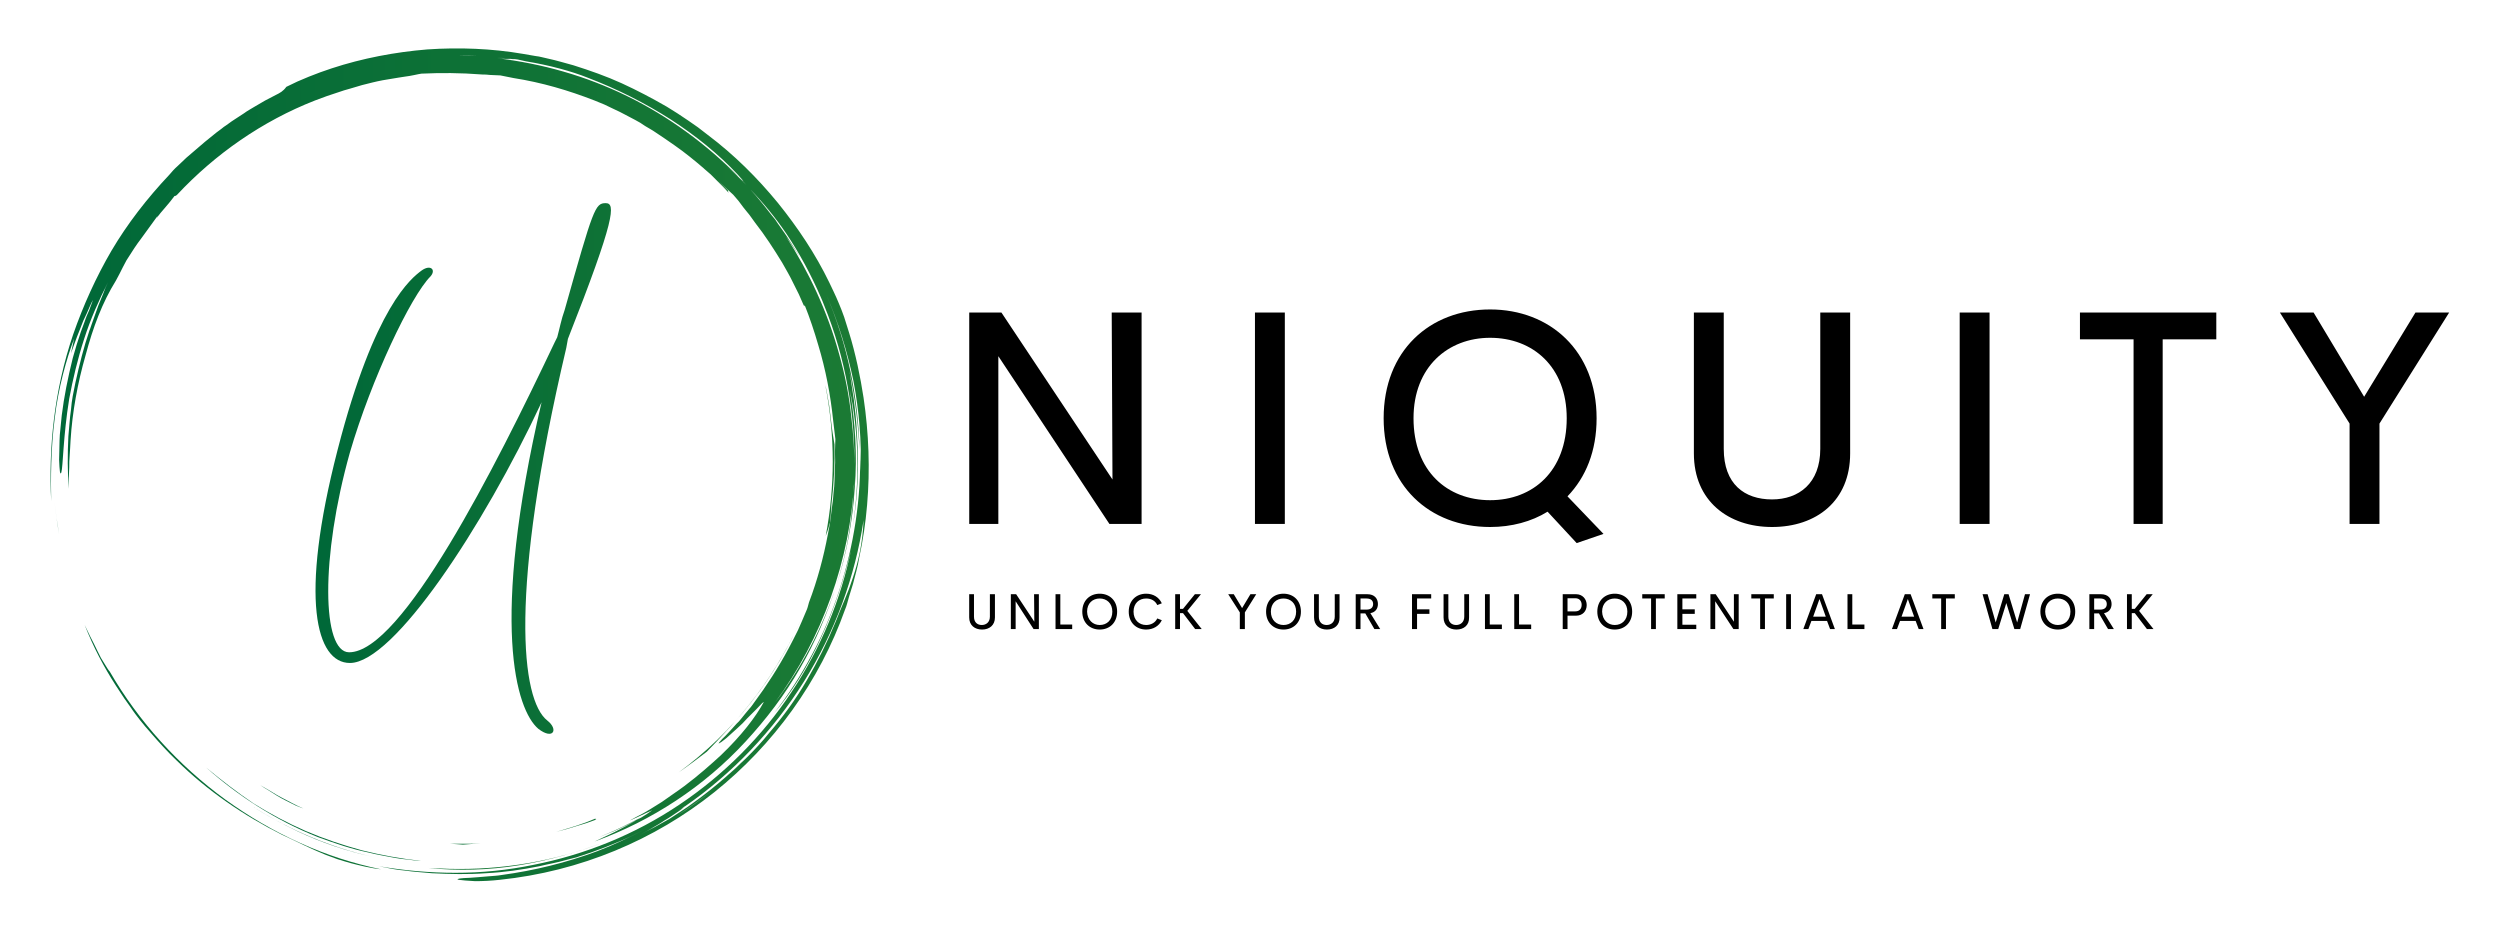
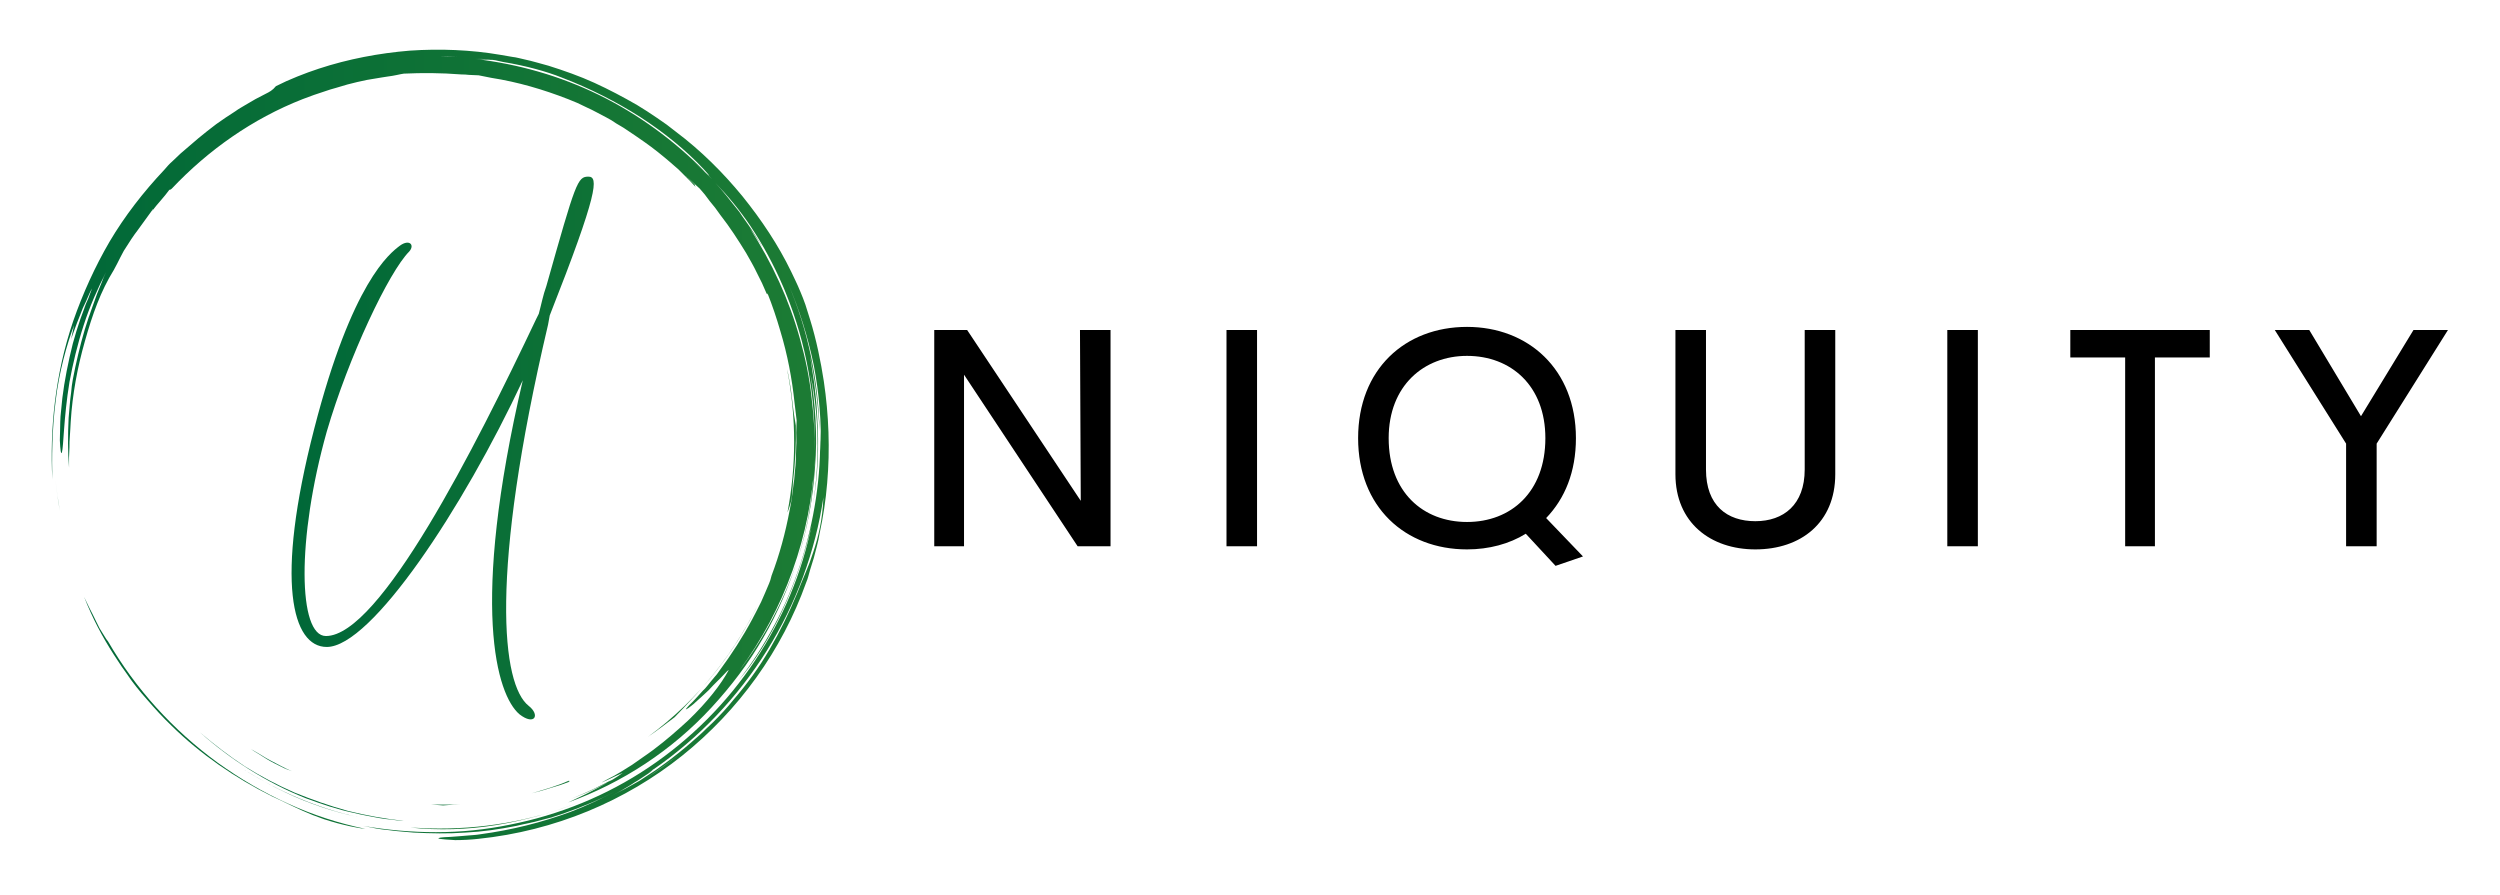
- <svg xmlns="http://www.w3.org/2000/svg" version="1.1" id="Layer_1" x="0px" y="0px" viewBox="0 0 3126.9 1168.2" style="enable-background:new 0 0 3126.9 1168.2;" xml:space="preserve">
+ <svg xmlns="http://www.w3.org/2000/svg" version="1.1" id="Layer_1" x="0px" y="0px" viewBox="0 0 3130 1119.3" style="enable-background:new 0 0 3130 1119.3;" xml:space="preserve">
  <style type="text/css">
	.st0{fill:url(#SVGID_1_);}
- 	.st1{fill:url(#SVGID_00000072250395043214935540000009712779706212970942_);}
- 	.st2{fill:url(#SVGID_00000166677032919304909900000006526759297363202946_);}
- 	.st3{fill:url(#SVGID_00000076564966583567439900000015097010110968255161_);}
- 	.st4{fill:url(#SVGID_00000159438170327804224140000000047572605082485415_);}
+ 	.st1{fill:url(#SVGID_00000129890723016489773640000000590520768784743839_);}
+ 	.st2{fill:url(#SVGID_00000062883945611185133580000014454220380440470661_);}
+ 	.st3{fill:url(#SVGID_00000084519853245065703440000004025779807663095475_);}
+ 	.st4{fill:url(#SVGID_00000155863886091936071970000016582040243634875574_);}
</style>
-   <g transform="scale(6.346968) translate(10, 10)">
-     <g id="SvgjsG3352" transform="matrix(0.8676921,0,0,0.8676921,0.0003032771,0.0001496733)">
-       <linearGradient id="SVGID_1_" gradientUnits="userSpaceOnUse" x1="148.033" y1="164.232" x2="149.033" y2="164.232" gradientTransform="matrix(689.2938 0 0 -461.4843 -102037.68 75934.727)">
+   <g transform="scale(6.498195) translate(10, 10)">
+     <g id="SvgjsG1248" transform="matrix(0.8052182,0,0,0.8052182,0.0002814412,0.0001388968)">
+       <linearGradient id="SVGID_1_" gradientUnits="userSpaceOnUse" x1="155.886" y1="167.974" x2="156.886" y2="167.974" gradientTransform="matrix(654.9058 0 0 -438.4614 -102090 73794.242)">
        <stop offset="0" style="stop-color:#006838" />
        <stop offset="1" style="stop-color:#96CF24" />
      </linearGradient>
      <path class="st0" d="M22.7,154.9c1.9,2.2,3.8,4.3,5.9,6.3c6.9,6.8,15.2,12.5,24,16.9c3.3,1.5,6.3,3.1,9.8,4.5    c0.9,0.3,1.8,0.7,2.7,1c1,0.3,1.9,0.6,3,0.9c1,0.3,2.1,0.5,3.3,0.8c1.1,0.2,2.3,0.5,3.6,0.6c-6.3-1.3-12.5-3.3-18.4-6    c-6-2.7-11.6-6-16.9-9.8C29,162.3,20,152.4,13.4,141c-0.3-0.3-0.7-1-1.2-1.8l-0.8-1.3l-0.8-1.6c-0.5-1.1-1.1-2.2-1.6-3.2    c-0.4-0.9-0.9-1.8-1.3-2.7c2,5.1,4.4,9.6,7.1,13.8c1.2,1.9,2.5,3.8,3.9,5.7c-0.2-0.3-0.4-0.5-0.6-0.8    C19.5,151.1,21,153,22.7,154.9L22.7,154.9L22.7,154.9z M18,149.1l-0.1-0.2L18,149.1z M1.3,106l-0.5-3.9c0.3,2.4,0.6,5,1.1,7.7    l-0.3-1.9C1.5,107.3,1.4,106.7,1.3,106z M85.8,185.6c6.7,0.7,13.6,0.5,20.5-0.6c6.8-1.1,13.5-3,19.7-5.4    c-11.4,4.5-23.6,6.5-35.5,6.2C88.9,185.7,87.4,185.7,85.8,185.6L85.8,185.6z" />
-       <linearGradient id="SVGID_00000098925815845179335090000001882897268122230965_" gradientUnits="userSpaceOnUse" x1="148.049" y1="164.215" x2="149.049" y2="164.215" gradientTransform="matrix(740.4023 0 0 -591.2545 -109572.492 97222.336)">
+       <linearGradient id="SVGID_00000083069719894456025890000003606128562127129017_" gradientUnits="userSpaceOnUse" x1="155.904" y1="167.957" x2="156.904" y2="167.957" gradientTransform="matrix(703.4645 0 0 -561.7575 -109629.336 94480.695)">
        <stop offset="0" style="stop-color:#006838" />
        <stop offset="1" style="stop-color:#96CF24" />
      </linearGradient>
-       <path style="fill:url(#SVGID_00000098925815845179335090000001882897268122230965_);" d="M46.4,172l-0.3-0.2    C46.3,171.9,46.3,171.9,46.4,172z M56.1,177.3c5.5,2.6,11.2,4.5,17.1,5.8c-9.7-2.2-18.8-6.1-26.8-11.1    C49.5,173.9,52.7,175.7,56.1,177.3L56.1,177.3z M177,107.1c0.1-1.6,0.3-3.2,0.3-4c0.6-5.1,0.8-9.4,0.7-13.7    c-0.1-0.8-0.4-2.2-0.6-3.9c-0.2-1.7-0.4-3.3-0.6-4.9c-0.3-1.6-0.5-3.2-0.9-4.7c2.3,11.6,2.2,23.3,0.1,34.3    C176.5,109,176.7,108.1,177,107.1L177,107.1z" />
-       <linearGradient id="SVGID_00000037663825782143695570000017159115586187271830_" gradientUnits="userSpaceOnUse" x1="148.109" y1="164.189" x2="149.109" y2="164.189" gradientTransform="matrix(1024.498 0 0 -1041.299 -151737.609 171063.984)">
+       <path style="fill:url(#SVGID_00000083069719894456025890000003606128562127129017_);" d="M46.4,172l-0.3-0.2    C46.3,171.9,46.3,171.9,46.4,172z M56.1,177.3c5.5,2.6,11.2,4.5,17.1,5.8c-9.7-2.2-18.8-6.1-26.8-11.1    C49.5,173.9,52.7,175.7,56.1,177.3L56.1,177.3z M177,107.1c0.1-1.6,0.3-3.2,0.3-4c0.6-5.1,0.8-9.4,0.7-13.7    c-0.1-0.8-0.4-2.2-0.6-3.9c-0.2-1.7-0.4-3.3-0.6-4.9c-0.3-1.6-0.5-3.2-0.9-4.7c2.3,11.6,2.2,23.3,0.1,34.3    C176.5,109,176.7,108.1,177,107.1L177,107.1z" />
+       <linearGradient id="SVGID_00000070797203221399046410000006713702311587160738_" gradientUnits="userSpaceOnUse" x1="155.97" y1="167.931" x2="156.97" y2="167.931" gradientTransform="matrix(973.3866 0 0 -989.3502 -151819.625 166237.531)">
        <stop offset="0" style="stop-color:#006838" />
        <stop offset="1" style="stop-color:#96CF24" />
      </linearGradient>
-       <path style="fill:url(#SVGID_00000037663825782143695570000017159115586187271830_);" d="M0.9,83.5c0.8-6.9,2.7-13.6,4.4-18.1    l-0.7,3.3c0.4-1,1.1-3.2,2.1-5.6l0.7-1.8l0.8-1.7c0.5-1.1,0.9-2.2,1.4-3c-0.3,0.8-0.6,1.6-0.9,2.4c-0.3,0.8-0.7,1.7-1.1,2.5    l1.5-3.4C7.4,61.9,6.1,65.8,5,69.8c-1.1,4.4-2,8.9-2.5,13c-0.1,1-0.2,2-0.3,3c-0.1,1-0.2,1.9-0.2,2.7c0,1.7-0.1,3.2-0.1,4.4    c0.1,2.4,0.2,3.6,0.5,2.9c0.4-1.3,0.4-8.2,1.8-16.8c0.8-4.3,1.9-9,3.4-13.6C9,61,11,56.5,13,52.6l-0.6,1.3l-0.5,1.3l-1.1,2.7    l-1,2.8l-0.5,1.4c-0.2,0.5-0.3,1-0.5,1.4c-1.3,3.8-2.3,7.8-3.2,11.9L5,78.4c-0.2,1-0.3,2-0.4,3.1c-0.3,2-0.4,4.1-0.6,6.1    c-0.2,4.1-0.2,8.1,0.1,11.9c0-0.9,0-1.7,0-2.5l0.1-2.4c0-0.8,0-1.7,0.1-2.7c0.1-1,0.1-2.1,0.2-3.4C4.9,82,6.1,75.5,7.9,69.2    c1.7-6.4,3.8-12,6.9-17l0.8-1.5c0.5-1,1-2,1.6-3.1c0.7-1.1,1.3-2,1.8-2.8c0.5-0.8,1-1.4,1.5-2.1l3.7-5.1c0.1,0,0,0.2-0.2,0.5    c0.6-0.9,1.3-1.7,2-2.5c0.8-0.9,1.5-1.8,2.1-2.6c0.1,0,0.3,0,0.6-0.3c8.6-9.2,19.3-16.7,31.3-21.4l2.7-1l2.7-0.9L66.6,9l1.4-0.4    l2.7-0.8c1.6-0.4,3.1-0.8,4.7-1.1l2.4-0.4c0.8-0.1,1.6-0.3,2.5-0.4c1.7-0.2,3.1-0.6,3.9-0.7C88.6,5,92.9,5,98.1,5.4    c0.4,0,1,0,1.7,0.1c0.7,0,1.5,0.1,2.3,0.1c0.9,0.2,1.9,0.4,3,0.6c6.4,1,12.5,2.8,18.4,5.1l0,0l2.2,0.9l2.3,1.1    c1.6,0.7,3.1,1.6,4.7,2.4c0.8,0.4,1.6,0.9,2.3,1.4c0.8,0.5,1.6,0.9,2.3,1.4c1.5,1,3,2,4.4,3c2.3,1.6,4.5,3.4,6.6,5.2    c0,0,0.1,0.1,0.1,0.1l0,0l1.5,1.3l1.4,1.4l1.4,1.4c0.5,0.5,0.9,1,1.3,1.4c-0.2-0.3-0.2-0.5-0.2-0.6c-0.7-0.7-1.5-1.4-2.3-2.2    c1.3,1.2,2.5,2.3,3.5,3.2c0.4,0.5,0.8,0.9,1.2,1.4l1.2,1.6l1.3,1.6l1.3,1.8c2.2,2.8,4.2,5.9,6.1,9c0.9,1.6,1.8,3.1,2.6,4.8    l1.2,2.4l1.1,2.5c0.3,0.5,0.2,0,0.2-0.1c1.2,3,2.2,6,3.1,9.1c1.7,5.6,2.8,11.4,3.4,17.2c0.2,1.4,0.3,2.8,0.5,4.2l-0.1,2.9    c0,1.1,0.1,2.2,0,3.3l-0.1,3.3c0,0.8-0.1,1.6-0.2,2.5c-0.1,0.9-0.1,1.8-0.3,2.9l-0.4,3.2c-0.1,1.1-0.4,2.3-0.6,3.5    c-1,5.3-2.4,10.5-4.3,15.5c-0.2,0.8-0.4,1.5-0.6,1.9c-0.6,1.5-1.3,3-1.9,4.4c-0.7,1.4-1.4,2.8-2.1,4.1c-2.3,4.3-5,8.5-7.9,12.4    c-0.3,0.4-0.6,0.9-1,1.3l-1,1.2c-0.7,0.8-1.2,1.6-1.9,2.2c-1.3,1.4-2.3,2.6-3.3,3.5c-1.1,1.2-1,1.2-0.2,0.7    c0.5-0.4,1.1-0.8,1.6-1.3l2.1-1.9c0.8-0.7,1.5-1.4,2.2-2.2c0.7-0.7,1.4-1.4,2-2c1.1-1.2,1.8-1.9,1.7-1.6c-1.8,3.3-5,7.5-9.7,12    c-2.4,2.2-5.1,4.6-8.3,7c-1.6,1.2-3.3,2.3-5.1,3.6c-1.8,1.1-3.7,2.4-5.8,3.4c-4.5,2.4,3.4-1.5,3.6-1.5c-0.8,0.6-1.6,1.1-2.4,1.6    c-1.5,0.8-2.9,1.6-4.5,2.3c-0.9,0.4-1.8,0.9-2.7,1.2l-2.7,1.1l1.4-0.6c3-1.2,5.7-2.6,8.2-3.9c-0.9,0.6-2,1.2-3.1,1.8    c-1.2,0.6-2.4,1.3-3.7,1.9l-3.6,1.7c13-4.7,24.9-12.5,34.3-22.7c4.7-5.1,8.9-10.6,12.4-16.7c3.5-6,6.2-12.4,8.3-19    c-3.2,9.9-8.1,19.1-14,26.8c10.7-14.5,17.1-32.3,18-50.6c0,1-0.1,2-0.2,3c-0.1,1-0.1,2-0.2,3c-0.3,2-0.4,4-0.8,6    c-0.6,4-1.6,7.9-2.8,11.8c2.3-7,3.6-14.4,4.1-21.9c0.6-7.5,0.1-14.9-1.1-22.2c2,9.6,2.3,20.5,0.6,31.3c1.2-6.9,1.5-14.1,1-21.2    c-0.1-2.7-0.4-5.4-0.7-7.9c-0.4-2.5-0.7-4.8-1-6.6c1.4,6.8,2,12.6,2.3,18.1c-0.3-12-2.7-24.1-7.6-35.5c2.7,6.2,4.8,12.9,6.2,19.7    c1.3,6.8,1.9,13.8,1.6,20.6c0-0.8,0-1.6,0-2.4l-0.1-2.4c0.3,10.8-1.4,21.6-4.7,31.7c-1.7,5.1-3.7,10-6.2,14.6    c-2.5,4.7-5.3,9.1-8.6,13.3c3.7-4.3,7.6-10.4,10.6-17c3.1-6.7,5.4-13.9,6.9-20.2c-2.3,11.3-6.9,22.5-13.6,32.5    c-6.6,10-15.4,18.8-25.4,25.5c-10.1,6.8-21.5,11.4-33.2,13.7c-5.8,1.2-11.7,1.8-17.7,1.8c-5.8,0-11.6-0.5-17.4-1.5l3,0.6    c1,0.2,2,0.3,3,0.4c2,0.3,4.1,0.4,6.1,0.6c4.1,0.2,8.2,0.3,12.2,0c4.1-0.2,8.2-0.8,12.2-1.6c2-0.5,4-0.8,6-1.4c1-0.3,2-0.5,3-0.8    l3-1c-1.5,0.5-3.1,1.1-4.7,1.5l-2.1,0.6c4.4-1.2,8.7-2.7,12.9-4.5c1.9-0.8,3.8-1.7,5.7-2.7c-3.5,1.8-7,3.5-10.7,4.9    c-7,2.6-14.3,4.4-21.7,5.4c-1.1,0.2-2.1,0.2-3,0.3l-2.4,0.2c-1.4,0.1-2.5,0.2-3.2,0.2c-1.5,0.1-1.7,0.3-1.1,0.4    c0.6,0.1,2,0.2,3.7,0.3c1.7,0,3.7-0.1,5.5-0.3c18.4-1.9,35.3-9.1,48.8-19.9c13.5-10.8,23.9-25.2,29.7-41.5    c0.4-0.9,0.6-1.9,0.9-2.9c0.3-1,0.6-1.9,0.9-2.9c0.5-2,1.1-3.9,1.4-5.9l0.6-3l0.5-3l0.2-1.5l0.2-1.5l0.3-3    c0.7-8.1,0.4-16.3-0.8-24.4c-0.7-4.6-1.8-10-3.3-14.8l-1.1-3.5c-0.4-1.1-0.8-2.2-1.2-3.1l-0.6-1.4l-0.6-1.3l-1-2.1    c-3.1-6.4-7.1-12.4-11.7-18.1c-4.6-5.6-9.9-10.9-15.9-15.4l-2.2-1.7l-2.3-1.6l-1.2-0.8l-1.2-0.8l-2.4-1.5    c-3.3-1.9-6.7-3.7-10.2-5.3c-3.5-1.6-7.2-2.9-11-4.1c-1.9-0.5-3.8-1.1-5.7-1.5c-1-0.2-1.9-0.5-2.9-0.6l-2.9-0.5    c-7-1.2-14.4-1.5-21.7-1c-7.3,0.6-14.7,2-21.7,4.3l-2.6,0.9c-0.9,0.3-1.7,0.7-2.6,1c-0.9,0.4-1.7,0.7-2.6,1.1l-2.5,1.2    C52.8,9.2,52,9.6,51.2,10l-2.5,1.3l-2.4,1.4c-0.8,0.5-1.6,0.9-2.4,1.5l-2.3,1.5c-0.8,0.5-1.5,1.1-2.3,1.6    c-0.7,0.6-1.5,1.1-2.2,1.7L35,20.7c-0.7,0.6-1.4,1.2-2.1,1.8l-2.1,1.8l-2,1.9c-0.7,0.6-1.3,1.3-1.9,2c-5,5.3-9.5,11.1-13.1,17.2    c-3.5,6-6.4,12.4-8.7,19c-4.4,12.9-5.6,26-5,37.9C0,97.4,0,90.4,0.9,83.5z M142,173.9c3-2,6-4.1,8.8-6.4    C147.9,169.9,145,172,142,173.9z M182.2,119.6c-0.3,0.9-0.6,1.8-0.9,2.6l-1,2.5l-0.5,1.2l-0.5,1.2c-0.3,0.8-0.7,1.7-1,2.5    c-1.9,4.6-4.1,9.1-6.6,13.4c-2.5,4.3-5.4,8.3-8.6,12c-1.5,1.9-3.2,3.7-4.9,5.4l-2.6,2.5c-0.8,0.8-1.8,1.6-2.7,2.4    c-0.7,0.6-1.5,1.3-2.2,1.9c2.8-2.3,5.4-4.7,7.9-7.3c-3.6,3.7-7.5,7.1-11.7,10.2c-1,0.7-2,1.5-3.1,2.2l-3.2,2.1l-3.4,1.9    c-1.2,0.6-2.4,1.2-3.6,1.9c0.9-0.5,1.8-1,2.7-1.5c1-0.6,2.1-1.2,3.1-1.9c1.1-0.6,2-1.3,2.8-1.8s1.4-1,1.7-1.3    c-0.5,0.3-0.9,0.6-1.4,0.9c0.5-0.3,1-0.7,1.5-1c0,0-0.1,0.1-0.1,0.1c10.9-7.5,20.2-17.3,27.2-28.5c7-11.2,11.6-23.8,13.5-36.6    C184.4,111.9,183.4,116,182.2,119.6L182.2,119.6z M167.1,41.6c3,4.5,5.6,9.3,7.8,14.4c0.2,0.5,0.5,1.1,0.7,1.7    c5,12.2,7.2,25.2,6.9,38c0.1-4.2-0.2-8.5-0.7-12.7c-0.5-4.9-1.5-9.7-2.8-14.3c-2.6-9.4-6.7-18.3-12-26.5c0.5,0.7,1,1.4,1.5,2.2    c0.6,0.8,1.1,1.6,1.6,2.5l-0.6-1.1l-0.7-1.1l-1.4-2.2c-0.9-1.4-2-2.8-2.9-4.2c-1.1-1.3-2.1-2.7-3.2-4c-0.8-1-1.6-1.9-2.5-2.9    C161.8,34.5,164.6,37.9,167.1,41.6L167.1,41.6z M96.9,1.2c1.5,0.1,2.9,0.2,4.4,0.3c1.2,0.1,2.4,0.3,3.6,0.4c0.4,0,0.7,0,1.2,0.1    c0.5,0.1,1,0.2,1.8,0.4c5.5,0.9,10.5,2.3,14,3.7c6.8,2.6,13.1,5.8,18.9,9.5c5.7,3.7,10.9,7.9,15.2,12.5c2,2.2,1.4,1.7,0.3,0.6    l1.7,1.8c-0.7-0.7-1.5-1.5-2.2-2.2l-2.3-2.1c0.6,0.5,1.9,1.7,2.8,2.5c-7.4-7.5-16-13.8-25.4-18.4c-9.4-4.6-19.4-7.4-29.5-8.6    c1.6,0.2,2.4,0.2,3.2,0.2c-1.1-0.1-2.2-0.3-3.3-0.4C99.8,1.4,98.3,1.3,96.9,1.2l-4.4-0.1C94,1.1,95.4,1.1,96.9,1.2L96.9,1.2z" />
-       <linearGradient id="SVGID_00000108273358287293424140000009659534282140479636_" gradientUnits="userSpaceOnUse" x1="148.051" y1="164.27" x2="149.051" y2="164.27" gradientTransform="matrix(745.897 0 0 -312.7767 -110395.469 51536.301)">
+       <path style="fill:url(#SVGID_00000070797203221399046410000006713702311587160738_);" d="M0.9,83.5c0.8-6.9,2.7-13.6,4.4-18.1    l-0.7,3.3c0.4-1,1.1-3.2,2.1-5.6l0.7-1.8l0.8-1.7c0.5-1.1,0.9-2.2,1.4-3c-0.3,0.8-0.6,1.6-0.9,2.4c-0.3,0.8-0.7,1.7-1.1,2.5    l1.5-3.4C7.4,61.9,6.1,65.8,5,69.8c-1.1,4.4-2,8.9-2.5,13c-0.1,1-0.2,2-0.3,3c-0.1,1-0.2,1.9-0.2,2.7c0,1.7-0.1,3.2-0.1,4.4    c0.1,2.4,0.3,3.6,0.5,2.9c0.4-1.3,0.4-8.2,1.8-16.8c0.8-4.3,1.9-9,3.4-13.6C9,61,11,56.5,13,52.6l-0.6,1.3l-0.5,1.3l-1.1,2.7    l-1,2.8l-0.5,1.4c-0.2,0.5-0.3,1-0.5,1.4c-1.3,3.8-2.3,7.8-3.2,11.9L5,78.4c-0.2,1-0.3,2-0.4,3.1c-0.3,2-0.4,4.1-0.6,6.1    c-0.2,4.1-0.2,8.1,0.1,11.9c0-0.9,0-1.7,0-2.5l0.1-2.4c0-0.8,0-1.7,0.1-2.7c0.1-1,0.1-2.1,0.2-3.4C4.9,82,6.1,75.5,7.9,69.2    c1.8-6.4,3.8-12,6.9-17l0.8-1.5c0.5-1,1-2,1.6-3.1c0.7-1.1,1.3-2,1.8-2.8c0.5-0.8,1-1.4,1.5-2.1l3.7-5.1c0.1,0,0,0.2-0.2,0.5    c0.6-0.9,1.3-1.7,2-2.5c0.8-0.9,1.5-1.8,2.1-2.6c0.1,0,0.3,0,0.6-0.3c8.7-9.2,19.3-16.7,31.3-21.4l2.7-1l2.7-0.9L66.6,9l1.4-0.4    l2.7-0.8c1.6-0.4,3.1-0.8,4.7-1.1l2.4-0.4c0.8-0.1,1.6-0.3,2.5-0.4c1.7-0.2,3.1-0.6,3.9-0.7C88.6,5,92.9,5,98.1,5.4    c0.4,0,1,0,1.7,0.1c0.7,0,1.5,0.1,2.3,0.1c0.9,0.2,1.9,0.4,3,0.6c6.4,1,12.5,2.8,18.4,5.1l0,0l2.2,0.9l2.3,1.1    c1.6,0.7,3.1,1.6,4.7,2.4c0.8,0.4,1.6,0.9,2.3,1.4c0.8,0.5,1.6,0.9,2.3,1.4c1.5,1,3,2,4.4,3c2.3,1.6,4.5,3.4,6.6,5.2    c0,0,0.1,0.1,0.1,0.1l0,0l1.5,1.3l1.4,1.4l1.4,1.4c0.5,0.5,0.9,1,1.3,1.4c-0.2-0.4-0.2-0.5-0.2-0.6c-0.7-0.7-1.5-1.4-2.3-2.2    c1.3,1.2,2.5,2.3,3.5,3.2c0.4,0.5,0.8,0.9,1.2,1.4l1.2,1.6l1.3,1.6l1.3,1.8c2.2,2.8,4.2,5.9,6.1,9c0.9,1.6,1.8,3.1,2.6,4.8    l1.2,2.4l1.1,2.5c0.3,0.5,0.2,0,0.2-0.1c1.2,3,2.2,6,3.1,9.1c1.7,5.6,2.8,11.4,3.4,17.2c0.2,1.4,0.3,2.8,0.5,4.2l-0.1,2.9    c0,1.1,0.1,2.2,0,3.3l-0.1,3.3c0,0.8-0.1,1.6-0.2,2.5c-0.1,0.9-0.1,1.8-0.3,2.9l-0.4,3.2c-0.1,1.1-0.4,2.3-0.6,3.5    c-1,5.3-2.4,10.5-4.3,15.5c-0.2,0.8-0.4,1.5-0.6,1.9c-0.6,1.5-1.3,3-1.9,4.4c-0.7,1.4-1.4,2.8-2.1,4.1c-2.3,4.3-5,8.5-7.9,12.4    c-0.3,0.4-0.6,0.9-1,1.3l-1,1.2c-0.7,0.8-1.2,1.6-1.9,2.2c-1.3,1.4-2.3,2.6-3.3,3.5c-1.1,1.2-1,1.2-0.2,0.7    c0.5-0.4,1.1-0.8,1.6-1.3l2.1-1.9c0.8-0.7,1.5-1.4,2.2-2.2c0.7-0.7,1.4-1.4,2-2c1.1-1.2,1.8-1.9,1.7-1.6c-1.8,3.3-5,7.5-9.7,12    c-2.4,2.2-5.1,4.6-8.3,7c-1.6,1.2-3.3,2.3-5.1,3.6c-1.8,1.1-3.7,2.4-5.8,3.4c-4.5,2.4,3.4-1.5,3.6-1.5c-0.8,0.6-1.6,1.1-2.4,1.6    c-1.5,0.8-2.9,1.6-4.5,2.3c-0.9,0.4-1.8,0.9-2.7,1.2l-2.7,1.1l1.4-0.6c3-1.2,5.7-2.6,8.2-3.9c-0.9,0.6-2,1.2-3.1,1.8    c-1.2,0.6-2.4,1.3-3.7,1.9l-3.6,1.7c13-4.7,24.9-12.5,34.3-22.7c4.7-5.1,8.9-10.6,12.4-16.7c3.5-6,6.2-12.4,8.3-19    c-3.2,9.9-8.1,19.1-14,26.8c10.7-14.5,17.2-32.3,18-50.6c0,1-0.1,2-0.2,3c-0.1,1-0.1,2-0.2,3c-0.3,2-0.4,4-0.8,6    c-0.6,4-1.6,7.9-2.8,11.8c2.3-7,3.6-14.4,4.1-21.9c0.6-7.5,0.1-14.9-1.1-22.2c2,9.6,2.3,20.5,0.6,31.3c1.2-6.9,1.5-14.1,1-21.2    c-0.1-2.7-0.4-5.4-0.7-7.9c-0.4-2.5-0.7-4.8-1-6.6c1.4,6.8,2,12.6,2.3,18.1c-0.3-12-2.7-24.1-7.6-35.5c2.7,6.2,4.8,12.9,6.2,19.7    c1.3,6.8,1.9,13.8,1.6,20.6c0-0.8,0-1.6,0-2.4l-0.1-2.4c0.3,10.8-1.4,21.6-4.7,31.7c-1.7,5.1-3.7,10-6.2,14.6    c-2.5,4.7-5.3,9.1-8.6,13.3c3.7-4.3,7.6-10.4,10.6-17c3.1-6.7,5.4-13.9,6.9-20.2c-2.3,11.3-6.9,22.5-13.6,32.5    c-6.6,10-15.4,18.8-25.4,25.5c-10.1,6.8-21.5,11.4-33.2,13.7c-5.8,1.2-11.7,1.8-17.7,1.8c-5.8,0-11.6-0.5-17.4-1.5l3,0.6    c1,0.2,2,0.3,3,0.4c2,0.3,4.1,0.4,6.1,0.6c4.1,0.2,8.2,0.3,12.3,0c4.1-0.2,8.2-0.8,12.2-1.6c2-0.5,4-0.8,6-1.4c1-0.3,2-0.5,3-0.8    l3-1c-1.5,0.5-3.1,1.1-4.7,1.5l-2.1,0.6c4.4-1.2,8.7-2.7,12.9-4.5c1.9-0.8,3.8-1.7,5.7-2.7c-3.5,1.8-7,3.5-10.7,4.9    c-7,2.6-14.3,4.4-21.7,5.4c-1.1,0.2-2.1,0.2-3,0.3l-2.4,0.2c-1.4,0.1-2.5,0.2-3.2,0.2c-1.5,0.1-1.7,0.3-1.1,0.4    c0.6,0.1,2,0.2,3.7,0.3c1.7,0,3.7-0.1,5.5-0.3c18.4-1.9,35.3-9.1,48.8-19.9c13.5-10.8,23.9-25.2,29.7-41.5    c0.4-0.9,0.6-1.9,0.9-2.9c0.3-1,0.6-1.9,0.9-2.9c0.5-2,1.1-3.9,1.4-5.9l0.6-3l0.5-3l0.2-1.5l0.2-1.5l0.3-3    c0.7-8.1,0.4-16.3-0.8-24.4c-0.7-4.6-1.8-10-3.3-14.8l-1.1-3.5c-0.4-1.1-0.8-2.2-1.2-3.1l-0.6-1.4l-0.6-1.3l-1-2.1    c-3.1-6.4-7.1-12.4-11.7-18.1c-4.6-5.6-9.9-10.9-15.9-15.4l-2.2-1.7l-2.3-1.6l-1.2-0.8l-1.2-0.8l-2.4-1.5    c-3.3-1.9-6.7-3.7-10.2-5.3c-3.5-1.6-7.2-2.9-11-4.1c-1.9-0.5-3.8-1.1-5.7-1.5c-1-0.2-1.9-0.5-2.9-0.6l-2.9-0.5    c-7-1.2-14.4-1.5-21.7-1c-7.3,0.6-14.7,2-21.7,4.3l-2.6,0.9c-0.9,0.3-1.7,0.7-2.6,1c-0.9,0.4-1.7,0.7-2.6,1.1l-2.5,1.2    C52.8,9.2,52,9.6,51.2,10l-2.5,1.3l-2.4,1.4c-0.8,0.5-1.6,0.9-2.4,1.5l-2.3,1.5c-0.8,0.5-1.5,1.1-2.3,1.6    c-0.7,0.6-1.5,1.1-2.2,1.7L35,20.7c-0.7,0.6-1.4,1.2-2.1,1.8l-2.1,1.8l-2,1.9c-0.7,0.6-1.3,1.3-1.9,2c-5,5.3-9.5,11.1-13.1,17.2    c-3.5,6-6.4,12.4-8.7,19c-4.4,12.9-5.6,26-5,37.9C0,97.4,0,90.4,0.9,83.5z M142,173.9c3-2,6-4.1,8.8-6.4    C147.9,169.9,145,172,142,173.9z M182.2,119.6c-0.3,0.9-0.6,1.8-0.9,2.6l-1,2.5l-0.5,1.2l-0.5,1.2c-0.3,0.8-0.7,1.7-1,2.5    c-1.9,4.6-4.1,9.1-6.6,13.4c-2.5,4.3-5.4,8.3-8.6,12c-1.5,1.9-3.2,3.7-4.9,5.4l-2.6,2.5c-0.8,0.8-1.8,1.6-2.7,2.4    c-0.7,0.6-1.5,1.3-2.2,1.9c2.8-2.3,5.4-4.7,7.9-7.3c-3.6,3.7-7.5,7.1-11.7,10.2c-1,0.7-2,1.5-3.1,2.2l-3.2,2.1l-3.4,1.9    c-1.2,0.6-2.4,1.2-3.6,1.9c0.9-0.5,1.8-1,2.7-1.5c1-0.6,2.1-1.2,3.1-1.9c1.1-0.6,2-1.3,2.8-1.8s1.4-1,1.7-1.3    c-0.5,0.3-0.9,0.6-1.4,0.9c0.5-0.3,1-0.7,1.5-1c0,0-0.1,0.1-0.1,0.1c10.9-7.5,20.2-17.3,27.2-28.5c7-11.2,11.6-23.8,13.5-36.6    C184.4,111.9,183.4,116,182.2,119.6L182.2,119.6z M167.1,41.6c3,4.5,5.6,9.3,7.8,14.4c0.2,0.5,0.5,1.1,0.7,1.7    c5,12.2,7.2,25.2,6.9,38c0.1-4.2-0.2-8.5-0.7-12.7c-0.5-4.9-1.5-9.7-2.8-14.3c-2.6-9.4-6.7-18.3-12-26.5c0.5,0.7,1,1.4,1.5,2.2    c0.6,0.8,1.1,1.6,1.6,2.5l-0.6-1.1l-0.7-1.1l-1.4-2.2c-0.9-1.4-2-2.8-2.9-4.2c-1.1-1.3-2.1-2.7-3.2-4c-0.8-1-1.6-1.9-2.5-2.9    C161.8,34.5,164.6,37.9,167.1,41.6L167.1,41.6z M96.9,1.2c1.5,0.1,2.9,0.2,4.4,0.3c1.2,0.1,2.4,0.3,3.6,0.4c0.4,0,0.7,0,1.2,0.1    c0.5,0.1,1,0.2,1.8,0.4c5.5,0.9,10.5,2.3,14,3.7c6.8,2.6,13.1,5.8,18.9,9.5c5.7,3.7,10.9,7.9,15.2,12.5c2,2.2,1.4,1.7,0.3,0.6    l1.7,1.8c-0.7-0.7-1.5-1.5-2.2-2.2l-2.3-2.1c0.6,0.5,1.9,1.7,2.8,2.5c-7.4-7.5-16-13.8-25.4-18.4c-9.4-4.6-19.4-7.4-29.5-8.6    c1.6,0.2,2.4,0.2,3.2,0.2c-1.1-0.1-2.2-0.3-3.3-0.4C99.8,1.4,98.3,1.3,96.9,1.2l-4.4-0.1C94,1.1,95.4,1.1,96.9,1.2L96.9,1.2z" />
+       <linearGradient id="SVGID_00000085228514155945287230000000336029058803628185_" gradientUnits="userSpaceOnUse" x1="155.906" y1="168.011" x2="156.906" y2="168.011" gradientTransform="matrix(708.6851 0 0 -297.1727 -110452.797 50084.695)">
        <stop offset="0" style="stop-color:#006838" />
        <stop offset="1" style="stop-color:#96CF24" />
      </linearGradient>
-       <path style="fill:url(#SVGID_00000108273358287293424140000009659534282140479636_);" d="M115.9,184.7l0.4-0.1    c-0.4,0.1-0.9,0.3-1.3,0.4C115.3,184.9,115.6,184.8,115.9,184.7z M160.4,146.2c4.2-5.6,8-12.3,10.4-18l0,0    c-6.1,14.3-15.9,26.7-28.2,35.7c2.2-1.5,4.3-3.1,6.4-4.7C151.7,156.4,156.2,151.8,160.4,146.2L160.4,146.2z M35.3,162.8    c7.2,6.4,15.8,12,25.4,15.8c3.8,1.4,7.6,2.7,11.5,3.5c1.9,0.5,3.9,0.8,5.9,1.2c1,0.2,2,0.3,3,0.4c1,0.1,2,0.3,3,0.3    c-4.5-0.5-9-1.3-13.4-2.4c-4.4-1.2-8.6-2.6-12.8-4.4c-4.1-1.8-8.1-3.9-11.9-6.3C42.3,168.4,38.8,165.7,35.3,162.8z M123.9,174.3    l-2.2,0.9l-2.3,0.8c-1.5,0.5-3,0.9-4.6,1.4c1.6-0.4,3.1-0.8,4.6-1.3l2.3-0.7l2.2-0.8C123.9,174.5,123.3,174.6,123.9,174.3    L123.9,174.3z M97.7,180c-1.2,0.1-2.3,0.1-3.5,0.1c-1.2,0-2.3,0-3.5,0l1.6,0.1c0.5,0,0.9,0.1,1.3,0.1    C94.9,180.2,96.3,180.1,97.7,180L97.7,180z M51.4,169.2c1.3,0.8,2.8,1.5,4.2,2.2c0.4,0.2,1,0.4,1.8,0.7c-1.7-0.7-3.4-1.7-5-2.5    c-0.8-0.4-1.6-0.9-2.4-1.4c-0.8-0.5-1.6-0.9-2.4-1.4l0.9,0.6l1,0.6L51.4,169.2z" />
+       <path style="fill:url(#SVGID_00000085228514155945287230000000336029058803628185_);" d="M115.9,184.7l0.4-0.1    c-0.4,0.1-0.9,0.3-1.3,0.4C115.3,184.9,115.6,184.8,115.9,184.7z M160.4,146.2c4.2-5.6,8-12.3,10.4-18l0,0    c-6.1,14.3-15.9,26.7-28.2,35.7c2.2-1.5,4.3-3.1,6.4-4.7C151.7,156.4,156.2,151.8,160.4,146.2L160.4,146.2z M35.4,162.8    c7.2,6.4,15.8,12,25.4,15.8c3.8,1.4,7.6,2.7,11.5,3.5c1.9,0.5,3.9,0.8,5.9,1.2c1,0.2,2,0.3,3,0.4c1,0.1,2,0.3,3,0.3    c-4.5-0.5-9-1.3-13.4-2.4c-4.4-1.2-8.6-2.7-12.8-4.4c-4.1-1.8-8.1-3.9-11.9-6.3C42.3,168.4,38.8,165.7,35.4,162.8z M123.9,174.3    l-2.2,0.9l-2.3,0.8c-1.5,0.5-3,0.9-4.6,1.4c1.6-0.4,3.1-0.8,4.6-1.3l2.3-0.7l2.2-0.8C123.9,174.5,123.3,174.6,123.9,174.3    L123.9,174.3z M97.7,180c-1.2,0.1-2.3,0.1-3.5,0.1c-1.2,0-2.3,0-3.5,0l1.6,0.1c0.5,0,0.9,0.1,1.3,0.1    C94.9,180.2,96.3,180.1,97.7,180L97.7,180z M51.4,169.2c1.3,0.8,2.8,1.5,4.2,2.2c0.4,0.2,1,0.4,1.8,0.7c-1.7-0.7-3.4-1.7-5-2.5    c-0.8-0.4-1.6-0.9-2.4-1.4c-0.8-0.5-1.6-0.9-2.4-1.4l0.9,0.6l1,0.6L51.4,169.2z" />
    </g>
-     <g id="SvgjsG3353" transform="matrix(1.621062,0,0,1.621062,50.85261,-2.388823)">
-       <linearGradient id="SVGID_00000142169931657705769690000008232892778703227276_" gradientUnits="userSpaceOnUse" x1="47.76" y1="89.368" x2="48.76" y2="89.368" gradientTransform="matrix(370.2398 0 0 -663.4788 -17681.912 59346.094)">
+     <g id="SvgjsG1249" transform="matrix(1.621062,0,0,1.621062,44.85261,-8.388823)">
+       <linearGradient id="SVGID_00000163786499313134875840000007008771830133148328_" gradientUnits="userSpaceOnUse" x1="49.671" y1="88.598" x2="50.671" y2="88.598" gradientTransform="matrix(379.0614 0 0 -679.2874 -18827.545 60235.727)">
        <stop offset="0" style="stop-color:#006838" />
        <stop offset="1" style="stop-color:#96CF24" />
      </linearGradient>
-       <path style="fill:url(#SVGID_00000142169931657705769690000008232892778703227276_);" d="M14.8,28.9C12.4,31.3,7.6,41.4,5,50.3    C1.4,63.1,1.6,74.6,4.9,74.6c6.4,0,17.7-22.3,25-37.7l0.3-0.6c0.3-1.1,0.5-2.2,0.9-3.3c3.5-12.4,3.7-13,5-13    c1.2,0,1.2,1.8-4.6,16.5l-0.2,1.1c-7,29.7-5.5,42.8-2.3,45.3c1.4,1.1,0.7,2.4-1.1,1c-2.7-2.3-5.9-12.7,0.4-39.7    c-7.1,15.2-18,31.7-23.3,31.7c-4.1,0-6.2-7.7-1.5-25.9C8,32.5,12.5,29.1,13.7,28.2C14.8,27.4,15.5,28.1,14.8,28.9L14.8,28.9z" />
+       <path style="fill:url(#SVGID_00000163786499313134875840000007008771830133148328_);" d="M14.8,28.9C12.4,31.3,7.6,41.4,5,50.3    C1.4,63.1,1.6,74.6,4.9,74.6c6.4,0,17.7-22.3,25-37.7l0.3-0.6c0.3-1.1,0.5-2.2,0.9-3.3c3.5-12.4,3.7-13,5-13    c1.2,0,1.2,1.8-4.6,16.5l-0.2,1.1c-7,29.7-5.5,42.8-2.3,45.3c1.4,1.1,0.7,2.4-1.1,1c-2.7-2.3-5.9-12.7,0.4-39.7    c-7.1,15.2-18,31.7-23.3,31.7c-4.1,0-6.2-7.7-1.5-25.9C8,32.5,12.5,29.1,13.7,28.2C14.8,27.4,15.5,28.1,14.8,28.9L14.8,28.9z" />
    </g>
-     <g id="SvgjsG3354" transform="matrix(1.509536,0,0,1.509536,174.661,32.86731)">
-       <path d="M22.8,12.4h3.9V40h-4.2L8,18.1V40H4.2V12.4h4.2l14.5,21.8L22.8,12.4L22.8,12.4z M41.5,40V12.4h3.9V40H41.5z M87,41.3    l-3.5,1.2l-3.8-4.1c-2.1,1.3-4.7,2-7.5,2c-7.9,0-13.9-5.4-13.9-14.2c0-8.8,6-14.2,13.9-14.2c7.8,0,13.9,5.4,13.9,14.2    c0,4.3-1.4,7.7-3.8,10.2L87,41.3z M62.2,26.2c0,6.9,4.4,10.7,10,10.7c5.6,0,10-3.8,10-10.7c0-6.7-4.4-10.5-10-10.5    C66.7,15.7,62.2,19.5,62.2,26.2L62.2,26.2z M109,40.4c-5.7,0-10.2-3.4-10.2-9.6V12.4h3.9v17.8c0,4.6,2.7,6.6,6.3,6.6    c3.5,0,6.3-2.1,6.3-6.6V12.4h3.9v18.4C119.2,37,114.8,40.4,109,40.4L109,40.4z M133.5,40V12.4h3.9V40H133.5z M167,12.4v3.5h-7V40    h-3.8V15.9h-7v-3.5L167,12.4L167,12.4z M197.4,12.4l-9.1,14.5V40h-3.9V26.9l-9.1-14.5h4.4l6.6,11l6.7-11L197.4,12.4L197.4,12.4z" />
-     </g>
-     <g id="SvgjsG3355" transform="matrix(0.4975124,0,0,0.4975124,180.0963,104.012)">
-       <path d="M6.9,20.2c-2.9,0-5.1-1.7-5.1-4.8V6.2h1.9v8.9c0,2.3,1.4,3.3,3.1,3.3s3.2-1.1,3.2-3.3V6.2H12v9.2    C12,18.5,9.8,20.2,6.9,20.2L6.9,20.2z M27.5,6.2h1.9V20h-2.1L20.2,9v11h-1.9V6.2h2.1l7.2,10.9L27.5,6.2L27.5,6.2z M37.9,18.2h4.7    V20H36V6.2h1.9L37.9,18.2L37.9,18.2z M53.5,20.2c-3.9,0-6.9-2.7-6.9-7.1c0-4.4,3-7.1,6.9-7.1c3.9,0,6.9,2.7,6.9,7.1    C60.4,17.5,57.4,20.2,53.5,20.2z M53.5,18.4c2.8,0,5-1.9,5-5.3c0-3.3-2.2-5.2-5-5.2c-2.8,0-5,1.9-5,5.2    C48.6,16.4,50.8,18.4,53.5,18.4z M71.9,20.2c-3.9,0-6.9-2.7-6.9-7.1C65,8.7,68,6,71.9,6c2.8,0,5.1,1.4,6.2,3.8l-1.8,0.7    c-0.8-1.7-2.4-2.6-4.4-2.6c-2.8,0-5,1.9-5,5.2c0,3.3,2.2,5.3,5,5.3c1.9,0,3.6-0.9,4.4-2.6l1.8,0.7C77,18.8,74.7,20.2,71.9,20.2    L71.9,20.2z M91.3,20l-4.8-6.3h-1.2V20h-1.9V6.2h1.9V12h1.2l4.7-5.8h2.4l-5.4,6.6l5.7,7.2L91.3,20L91.3,20z M115.5,6.2l-4.5,7.2    V20h-2v-6.6l-4.6-7.2h2.2l3.3,5.5l3.3-5.5L115.5,6.2L115.5,6.2z M126.3,20.2c-3.9,0-6.9-2.7-6.9-7.1c0-4.4,3-7.1,6.9-7.1    c3.9,0,6.9,2.7,6.9,7.1C133.2,17.5,130.2,20.2,126.3,20.2L126.3,20.2z M126.3,18.4c2.8,0,5-1.9,5-5.3c0-3.3-2.2-5.2-5-5.2    c-2.8,0-5,1.9-5,5.2C121.3,16.4,123.5,18.4,126.3,18.4L126.3,18.4z M143.5,20.2c-2.9,0-5.1-1.7-5.1-4.8V6.2h1.9v8.9    c0,2.3,1.4,3.3,3.1,3.3s3.2-1.1,3.2-3.3V6.2h1.9v9.2C148.6,18.5,146.4,20.2,143.5,20.2L143.5,20.2z M162.3,20l-3.6-6.2h-1.9V20    h-1.9V6.2h4.6c2.9,0,4.2,1.8,4.2,3.9c0,1.9-1.1,3.3-3,3.6l3.9,6.3L162.3,20L162.3,20z M156.8,7.9v4.4h2.4c1.8,0,2.6-0.9,2.6-2.2    c0-1.3-0.8-2.2-2.6-2.2C159.2,7.9,156.8,7.9,156.8,7.9z M184.8,7.9h-5.6v4.3h4.9V14h-4.9v6h-2V6.2h7.6V7.9L184.8,7.9z M194.8,20.2    c-2.9,0-5.1-1.7-5.1-4.8V6.2h1.9v8.9c0,2.3,1.4,3.3,3.1,3.3s3.2-1.1,3.2-3.3V6.2h1.9v9.2C199.9,18.5,197.7,20.2,194.8,20.2    L194.8,20.2z M208.1,18.2h4.7V20h-6.7V6.2h1.9V18.2L208.1,18.2z M219.7,18.2h4.7V20h-6.7V6.2h1.9V18.2L219.7,18.2z M242.2,6.2    c2.5,0,4.2,1.9,4.2,4.3c0,2.4-1.6,4.2-4.2,4.2h-3.4V20h-1.9V6.2L242.2,6.2L242.2,6.2z M241.9,13c1.6,0,2.5-1,2.5-2.6    c0-1.5-0.9-2.6-2.5-2.6h-3.1V13H241.9z M257.5,20.2c-3.9,0-6.9-2.7-6.9-7.1c0-4.4,3-7.1,6.9-7.1c3.9,0,6.9,2.7,6.9,7.1    C264.4,17.5,261.4,20.2,257.5,20.2z M257.5,18.4c2.8,0,5-1.9,5-5.3c0-3.3-2.2-5.2-5-5.2c-2.8,0-5,1.9-5,5.2    C252.6,16.4,254.8,18.4,257.5,18.4z M277.3,6.2v1.7h-3.5V20h-1.9V7.9h-3.5V6.2H277.3L277.3,6.2z M289.8,7.9h-5.5v4.3h4.9V14h-4.9    v4.3h5.5V20h-7.5V6.2h7.5V7.9L289.8,7.9z M304.7,6.2h1.9V20h-2.1l-7.2-11v11h-1.9V6.2h2.1l7.2,10.9L304.7,6.2L304.7,6.2z     M320.5,6.2v1.7H317V20h-1.9V7.9h-3.5V6.2H320.5L320.5,6.2z M325.4,20V6.2h1.9V20H325.4z M342.8,20l-1.2-3.2h-6.2l-1.2,3.2h-2    l5.1-13.8h2.3l5.1,13.8H342.8L342.8,20z M336.1,15.1h5l-2.5-7L336.1,15.1z M351.7,18.2h4.7V20h-6.7V6.2h1.9V18.2L351.7,18.2z     M377.9,20l-1.2-3.2h-6.2l-1.2,3.2h-2l5.1-13.8h2.3l5.1,13.8H377.9L377.9,20z M371.1,15.1h5l-2.5-7L371.1,15.1z M392.2,6.2v1.7    h-3.5V20h-1.9V7.9h-3.5V6.2H392.2L392.2,6.2z M407.1,20l-3.9-13.8h2l3.2,11.2l3.4-11.2h1.7l3.4,11.2L420,6.2h2L418.1,20h-2.3    l-3.2-10.3L409.4,20H407.1L407.1,20z M433,20.2c-3.9,0-6.9-2.7-6.9-7.1c0-4.4,3-7.1,6.9-7.1c3.9,0,6.9,2.7,6.9,7.1    C439.9,17.5,436.9,20.2,433,20.2z M433,18.4c2.8,0,5-1.9,5-5.3c0-3.3-2.2-5.2-5-5.2c-2.8,0-5,1.9-5,5.2    C428.1,16.4,430.3,18.4,433,18.4z M452.9,20l-3.6-6.2h-1.9V20h-1.9V6.2h4.6c2.9,0,4.2,1.8,4.2,3.9c0,1.9-1.1,3.3-3,3.6l3.9,6.3    L452.9,20L452.9,20z M447.4,7.9v4.4h2.4c1.8,0,2.6-0.9,2.6-2.2c0-1.3-0.8-2.2-2.6-2.2C449.9,7.9,447.4,7.9,447.4,7.9z M468.3,20    l-4.8-6.3h-1.2V20h-1.9V6.2h1.9V12h1.2l4.7-5.8h2.4l-5.4,6.6l5.7,7.2L468.3,20L468.3,20z" />
+     <g id="SvgjsG1250" transform="matrix(1.509536,0,0,1.509536,163.661,34.86731)">
+       <path d="M22.8,12.4h3.9V40h-4.2L8,18.1V40H4.2V12.4h4.2l14.5,21.8L22.8,12.4L22.8,12.4z M41.5,40V12.4h3.9V40H41.5z M87,41.3    l-3.5,1.2l-3.8-4.1c-2.1,1.3-4.7,2-7.5,2c-7.9,0-13.9-5.4-13.9-14.2c0-8.8,6-14.2,13.9-14.2c7.8,0,13.9,5.4,13.9,14.2    c0,4.3-1.4,7.7-3.8,10.2L87,41.3z M62.2,26.2c0,6.9,4.4,10.7,10,10.7c5.6,0,10-3.8,10-10.7c0-6.7-4.4-10.5-10-10.5    C66.7,15.7,62.2,19.5,62.2,26.2L62.2,26.2z M109,40.4c-5.7,0-10.2-3.4-10.2-9.6V12.4h3.9v17.8c0,4.6,2.7,6.6,6.3,6.6    s6.3-2.1,6.3-6.6V12.4h3.9v18.4C119.2,37,114.8,40.4,109,40.4L109,40.4z M133.5,40V12.4h3.9V40H133.5z M167,12.4v3.5h-7V40h-3.8    V15.9h-7v-3.5L167,12.4L167,12.4z M197.4,12.4l-9.1,14.5V40h-3.9V26.9l-9.1-14.5h4.4l6.6,11l6.7-11L197.4,12.4L197.4,12.4z" />
    </g>
  </g>
</svg>
